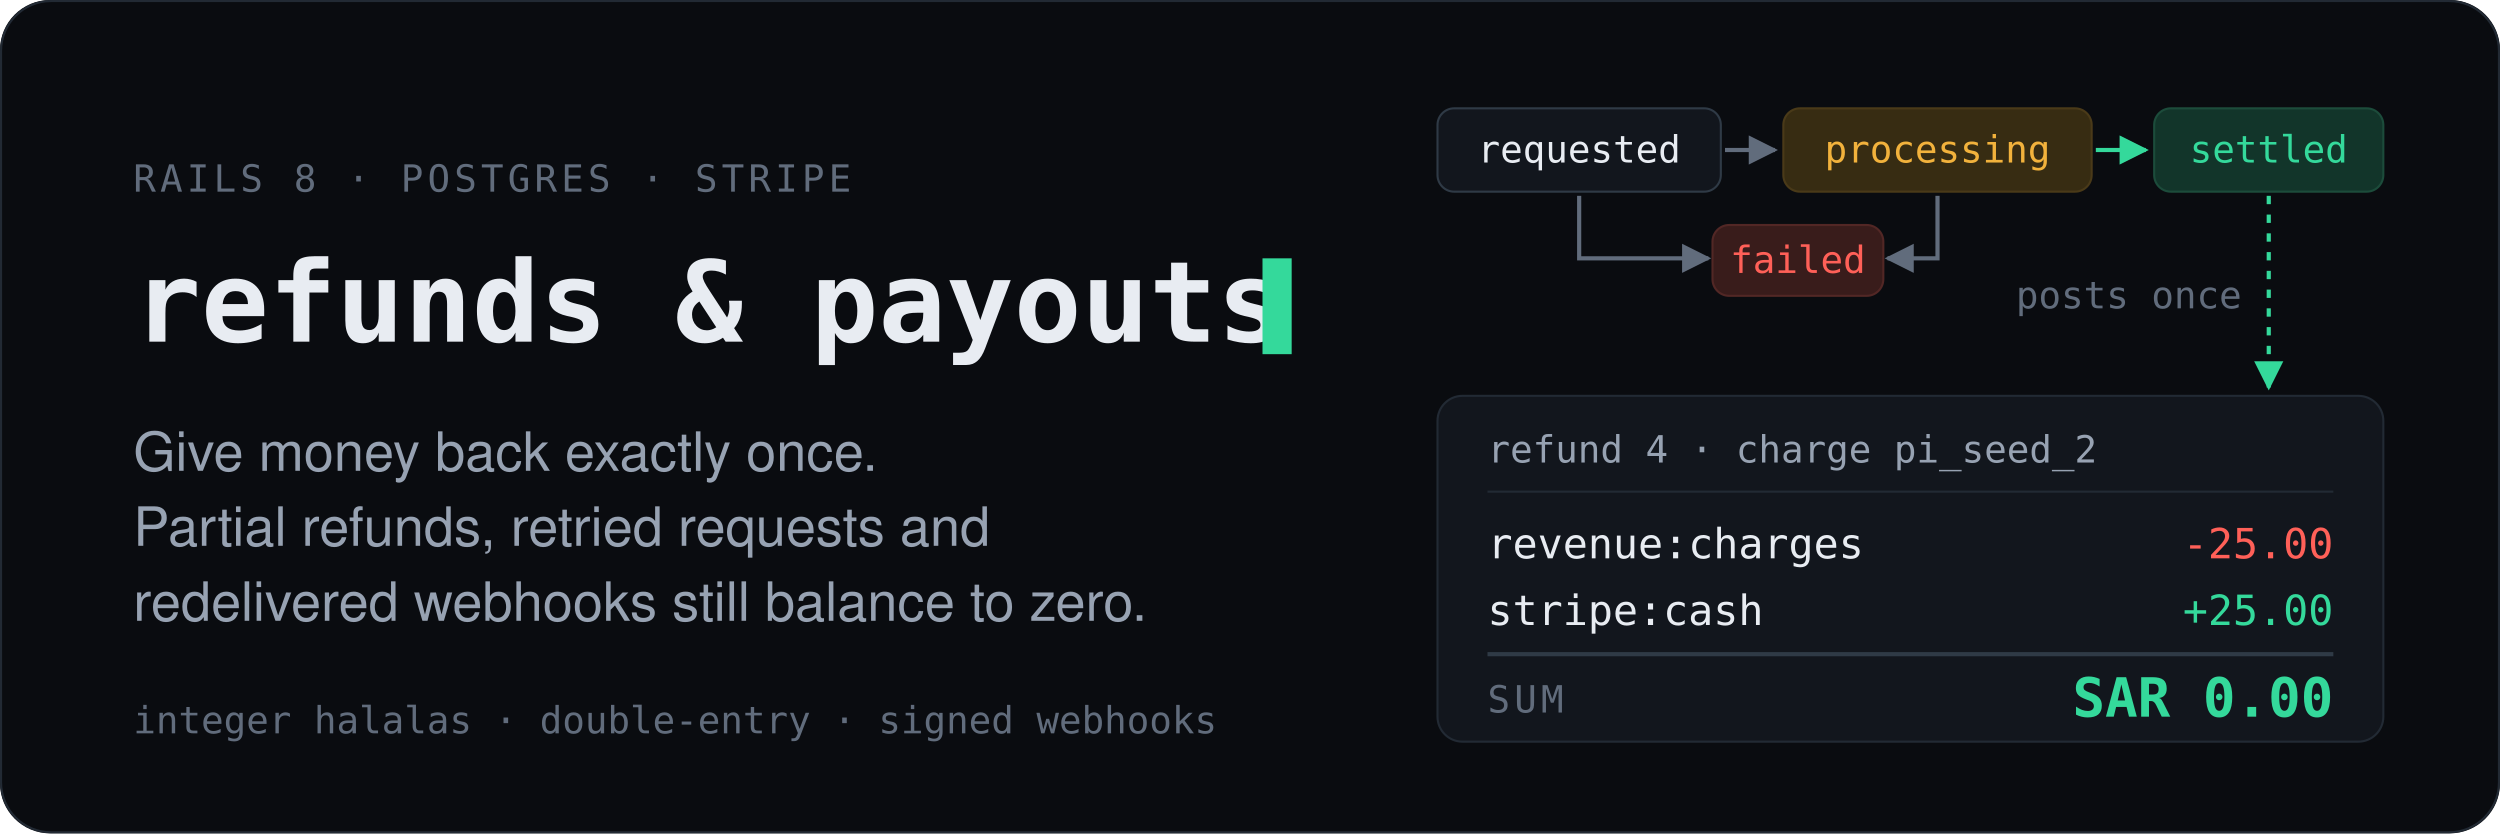
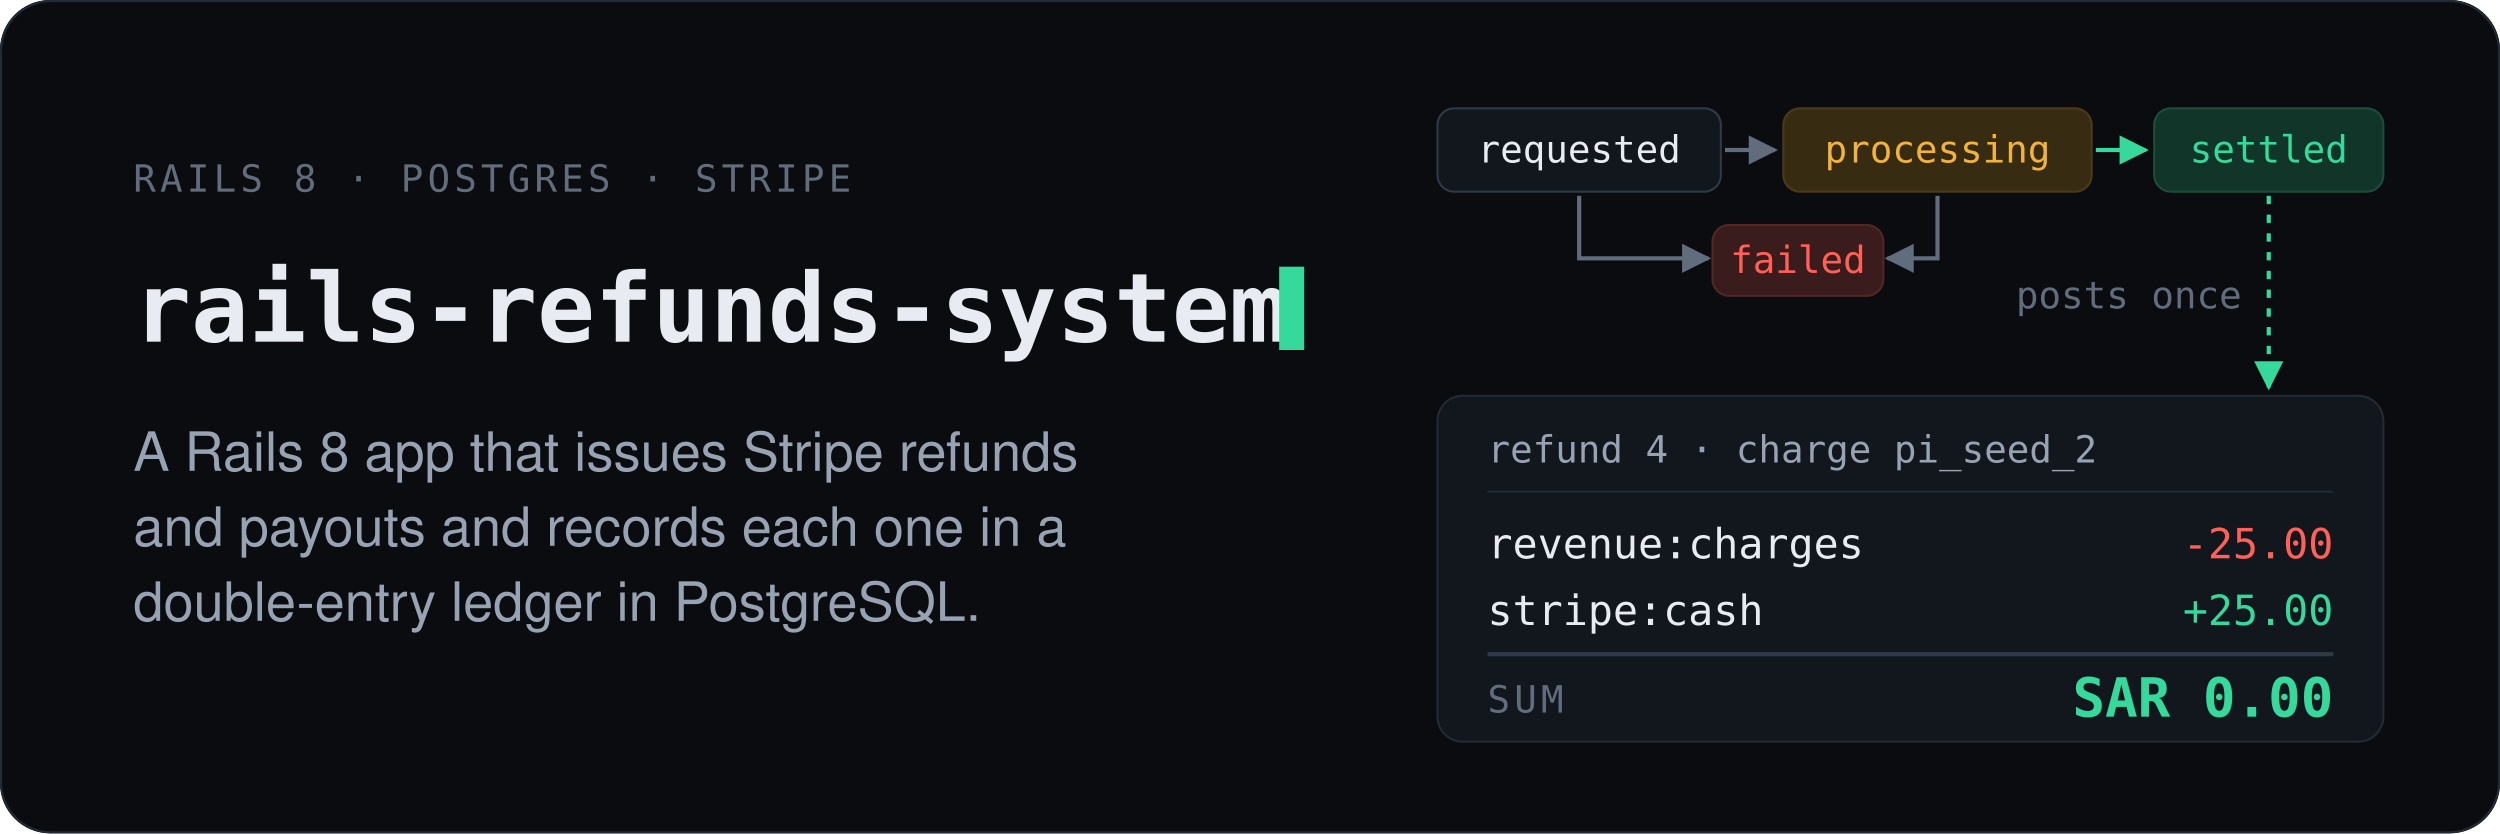
<svg xmlns="http://www.w3.org/2000/svg" width="1200" height="400" viewBox="0 0 1200 400" role="img" aria-labelledby="title desc">
  <defs>
    <marker id="arr" viewBox="0 0 10 10" refX="9" refY="5" markerWidth="7" markerHeight="7" orient="auto-start-reverse">
      <path d="M0 0 L10 5 L0 10 z" fill="#616c7c" />
    </marker>
    <marker id="arr-g" viewBox="0 0 10 10" refX="9" refY="5" markerWidth="7" markerHeight="7" orient="auto-start-reverse">
      <path d="M0 0 L10 5 L0 10 z" fill="#34d99b" />
    </marker>
  </defs>
  <rect width="1200" height="400" rx="24" fill="#0a0c10" />
  <rect x="0.5" y="0.5" width="1199" height="399" rx="24" fill="none" stroke="#222a34" />
  <g id="title-block" font-family="ui-monospace, SFMono-Regular, Menlo, Consolas, monospace">
    <text x="64" y="92" font-size="18" letter-spacing="2" fill="#616c7c">RAILS 8 · POSTGRES · STRIPE</text>
-     <text x="64" y="164" font-size="54" font-weight="700" fill="#e8ecf2" textLength="530" lengthAdjust="spacingAndGlyphs">refunds &amp; payouts</text>
-     <rect x="606" y="124" width="14" height="46" fill="#34d99b" />
+     <text x="64" y="164" font-size="46" font-weight="700" fill="#e8ecf2" textLength="540" lengthAdjust="spacingAndGlyphs">rails-refunds-system</text>
+     <rect x="614" y="128" width="12" height="40" fill="#34d99b" />
    <g font-family="-apple-system, BlinkMacSystemFont, 'Segoe UI', Helvetica, Arial, sans-serif" font-size="26" fill="#97a2b2">
-       <text x="64" y="226">Give money back exactly once.</text>
-       <text x="64" y="262">Partial refunds, retried requests and</text>
-       <text x="64" y="298">redelivered webhooks still balance to zero.</text>
+       <text x="64" y="226">A Rails 8 app that issues Stripe refunds</text>
+       <text x="64" y="262">and payouts and records each one in a</text>
+       <text x="64" y="298">double-entry ledger in PostgreSQL.</text>
    </g>
-     <text x="64" y="352" font-size="18" fill="#616c7c">integer halalas · double-entry · signed webhooks</text>
  </g>
  <g id="state-track" font-family="ui-monospace, SFMono-Regular, Menlo, Consolas, monospace" font-size="18" text-anchor="middle">
    <rect x="690" y="52" width="136" height="40" rx="8" fill="#12161d" stroke="#2f3a46" />
    <text x="758" y="78" fill="#e8ecf2">requested</text>
    <line x1="828" y1="72" x2="852" y2="72" stroke="#616c7c" stroke-width="2" marker-end="url(#arr)" />
    <rect x="856" y="52" width="148" height="40" rx="8" fill="#372c12" stroke="#4a3a18" />
    <text x="930" y="78" fill="#f2b23c">processing</text>
    <line x1="1006" y1="72" x2="1030" y2="72" stroke="#34d99b" stroke-width="2" marker-end="url(#arr-g)" />
    <rect x="1034" y="52" width="110" height="40" rx="8" fill="#12352a" stroke="#1c4c3b" />
    <text x="1089" y="78" fill="#34d99b">settled</text>
    <path d="M758 94 L758 124 L820 124" fill="none" stroke="#616c7c" stroke-width="2" marker-end="url(#arr)" />
    <path d="M930 94 L930 124 L906 124" fill="none" stroke="#616c7c" stroke-width="2" marker-end="url(#arr)" />
    <rect x="822" y="108" width="82" height="34" rx="8" fill="#391c1b" stroke="#522725" />
    <text x="863" y="131" fill="#ff6058">failed</text>
    <path d="M1089 94 L1089 186" fill="none" stroke="#34d99b" stroke-width="2" stroke-dasharray="4 5" marker-end="url(#arr-g)" />
    <text x="1076" y="148" text-anchor="end" fill="#616c7c">posts once</text>
  </g>
  <g id="ledger-entry" font-family="ui-monospace, SFMono-Regular, Menlo, Consolas, monospace">
    <rect x="690" y="190" width="454" height="166" rx="12" fill="#12161d" stroke="#222a34" />
    <text x="714" y="222" font-size="18" fill="#97a2b2">refund 4 · charge pi_seed_2</text>
    <line x1="714" y1="236" x2="1120" y2="236" stroke="#222a34" />
    <text x="714" y="268" font-size="20" fill="#e8ecf2">revenue:charges</text>
    <text x="1120" y="268" font-size="20" text-anchor="end" fill="#ff6058">-25.00</text>
    <text x="714" y="300" font-size="20" fill="#e8ecf2">stripe:cash</text>
    <text x="1120" y="300" font-size="20" text-anchor="end" fill="#34d99b">+25.00</text>
    <line x1="714" y1="314" x2="1120" y2="314" stroke="#2f3a46" stroke-width="2" />
    <text x="714" y="342" font-size="18" letter-spacing="2" fill="#616c7c">SUM</text>
    <text x="1120" y="344" font-size="26" font-weight="700" text-anchor="end" fill="#34d99b">SAR 0.00</text>
  </g>
</svg>
